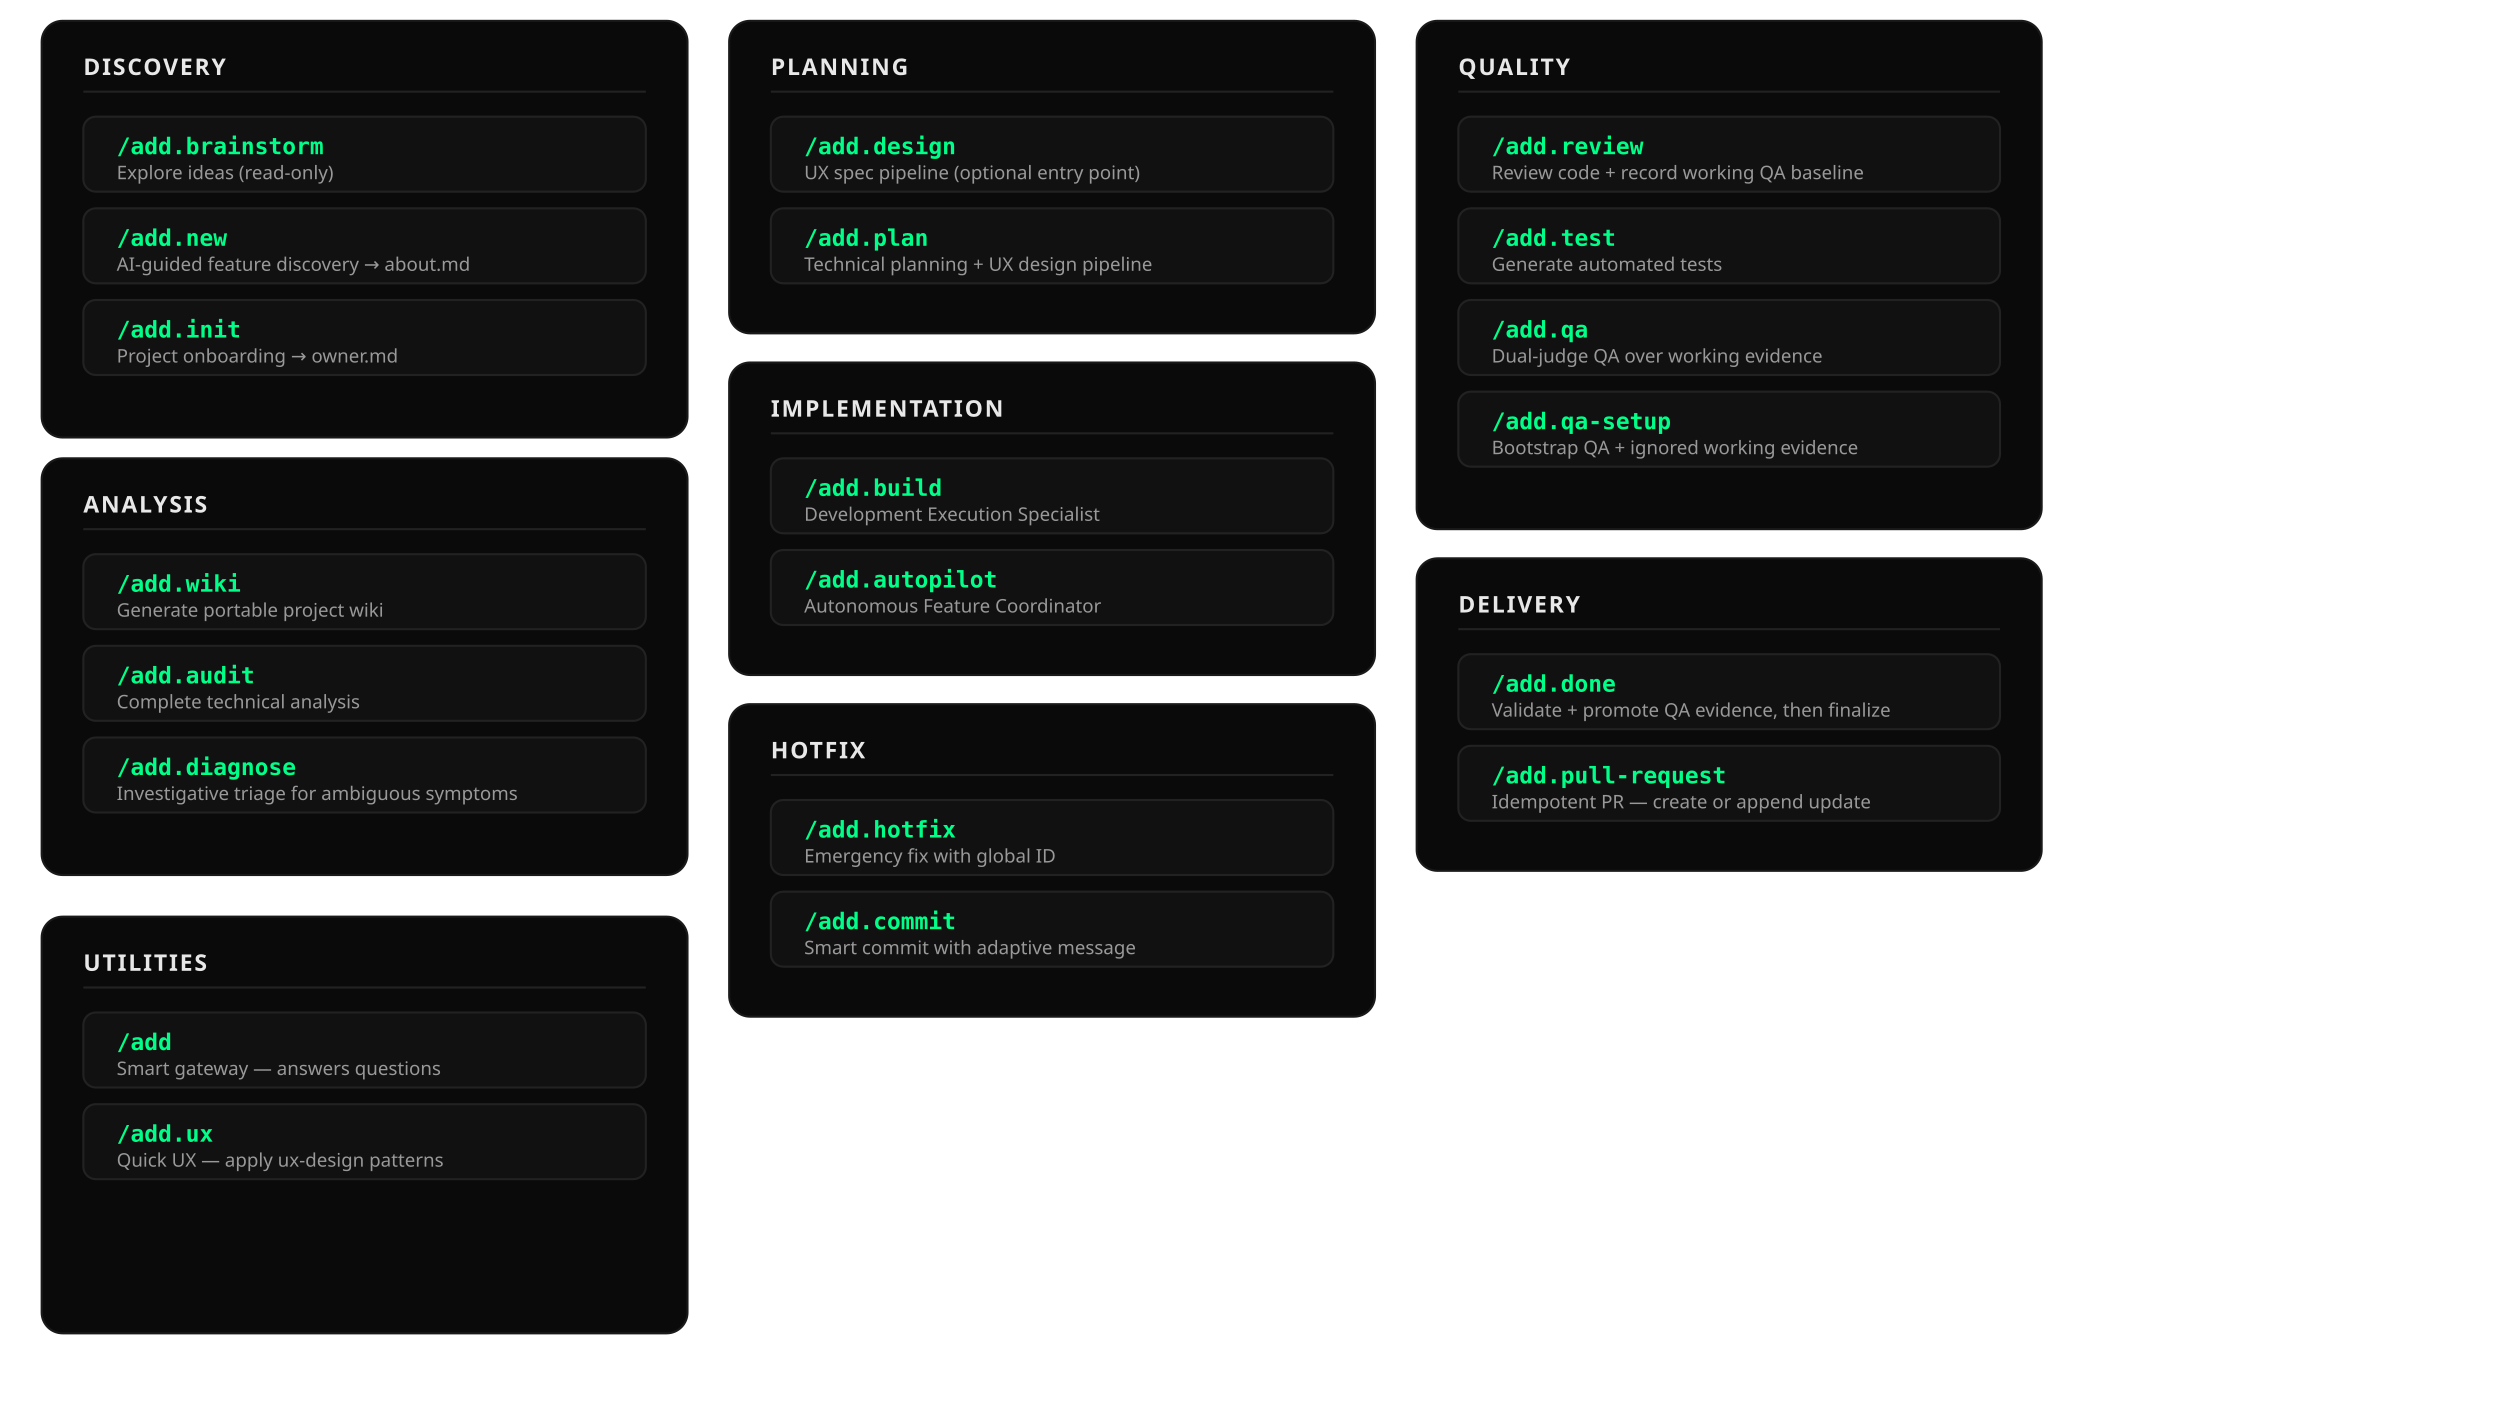
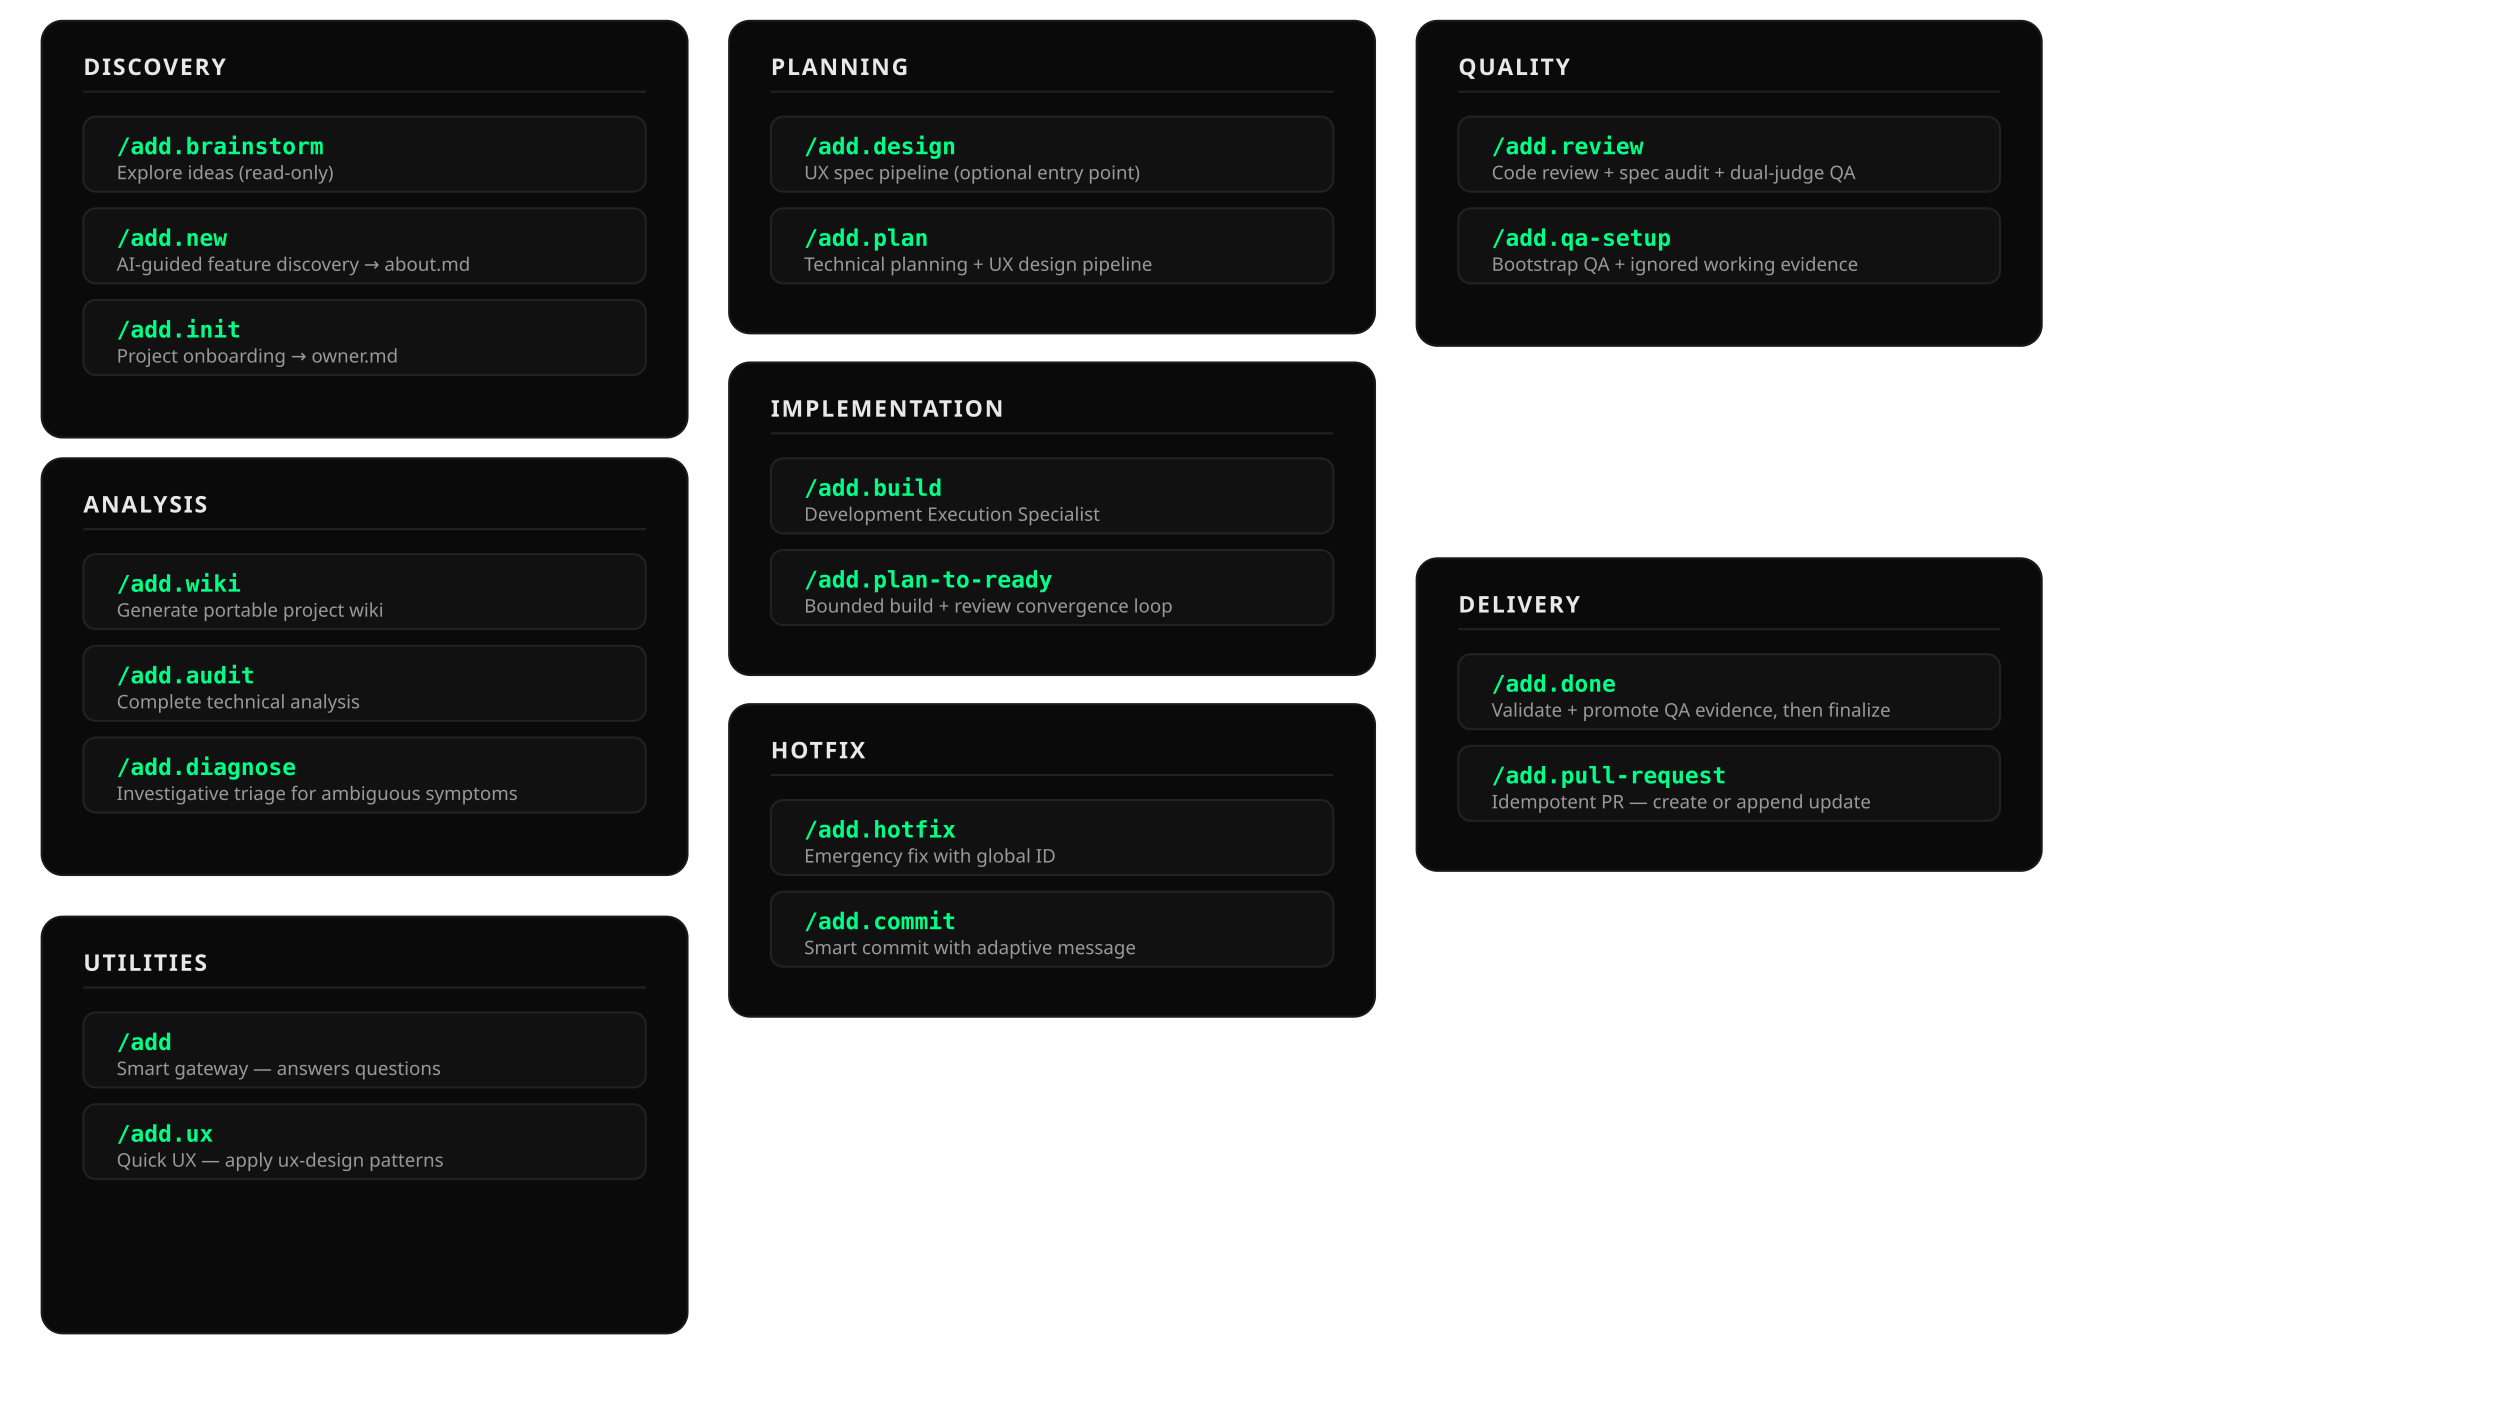
<svg xmlns="http://www.w3.org/2000/svg" viewBox="0 0 1200 680" fill="none">
  <style>
    .cat-label { fill: #e8e8e8; font-family: 'Syne', sans-serif; font-size: 13px; font-weight: 700; }
    .cat-line { stroke: #222; stroke-width: 1; }
    .cmd-box { fill: #111; stroke: #222; stroke-width: 1; rx: 6; }
    .cmd-name { fill: #00ff88; font-family: 'JetBrains Mono', monospace; font-size: 11px; font-weight: 600; }
    .cmd-desc { fill: #999; font-family: 'Outfit', sans-serif; font-size: 9px; }
    .group-bg { fill: #0a0a0a; stroke: #1a1a1a; stroke-width: 1; rx: 10; }
    .group-title { fill: #e8e8e8; font-family: 'Syne', sans-serif; font-size: 11px; font-weight: 800; letter-spacing: 0.08em; }
  </style>
  <rect x="20" y="10" width="310" height="200" class="group-bg" />
  <text x="40" y="36" class="group-title">DISCOVERY</text>
  <line x1="40" y1="44" x2="310" y2="44" class="cat-line" />
  <rect x="40" y="56" width="270" height="36" class="cmd-box" />
  <text x="56" y="74" class="cmd-name">/add.brainstorm</text>
  <text x="56" y="86" class="cmd-desc">Explore ideas (read-only)</text>
  <rect x="40" y="100" width="270" height="36" class="cmd-box" />
  <text x="56" y="118" class="cmd-name">/add.new</text>
  <text x="56" y="130" class="cmd-desc">AI-guided feature discovery → about.md</text>
  <rect x="40" y="144" width="270" height="36" class="cmd-box" />
  <text x="56" y="162" class="cmd-name">/add.init</text>
  <text x="56" y="174" class="cmd-desc">Project onboarding → owner.md</text>
  <rect x="20" y="220" width="310" height="200" class="group-bg" />
  <text x="40" y="246" class="group-title">ANALYSIS</text>
  <line x1="40" y1="254" x2="310" y2="254" class="cat-line" />
  <rect x="40" y="266" width="270" height="36" class="cmd-box" />
  <text x="56" y="284" class="cmd-name">/add.wiki</text>
  <text x="56" y="296" class="cmd-desc">Generate portable project wiki</text>
  <rect x="40" y="310" width="270" height="36" class="cmd-box" />
  <text x="56" y="328" class="cmd-name">/add.audit</text>
  <text x="56" y="340" class="cmd-desc">Complete technical analysis</text>
  <rect x="40" y="354" width="270" height="36" class="cmd-box" />
  <text x="56" y="372" class="cmd-name">/add.diagnose</text>
  <text x="56" y="384" class="cmd-desc">Investigative triage for ambiguous symptoms</text>
  <rect x="350" y="10" width="310" height="150" class="group-bg" />
  <text x="370" y="36" class="group-title">PLANNING</text>
  <line x1="370" y1="44" x2="640" y2="44" class="cat-line" />
  <rect x="370" y="56" width="270" height="36" class="cmd-box" />
  <text x="386" y="74" class="cmd-name">/add.design</text>
  <text x="386" y="86" class="cmd-desc">UX spec pipeline (optional entry point)</text>
  <rect x="370" y="100" width="270" height="36" class="cmd-box" />
  <text x="386" y="118" class="cmd-name">/add.plan</text>
  <text x="386" y="130" class="cmd-desc">Technical planning + UX design pipeline</text>
  <rect x="350" y="174" width="310" height="150" class="group-bg" />
  <text x="370" y="200" class="group-title">IMPLEMENTATION</text>
  <line x1="370" y1="208" x2="640" y2="208" class="cat-line" />
  <rect x="370" y="220" width="270" height="36" class="cmd-box" />
  <text x="386" y="238" class="cmd-name">/add.build</text>
  <text x="386" y="250" class="cmd-desc">Development Execution Specialist</text>
  <rect x="370" y="264" width="270" height="36" class="cmd-box" />
-   <text x="386" y="282" class="cmd-name">/add.autopilot</text>
-   <text x="386" y="294" class="cmd-desc">Autonomous Feature Coordinator</text>
+   <text x="386" y="282" class="cmd-name">/add.plan-to-ready</text>
+   <text x="386" y="294" class="cmd-desc">Bounded build + review convergence loop</text>
  <rect x="350" y="338" width="310" height="150" class="group-bg" />
  <text x="370" y="364" class="group-title">HOTFIX</text>
  <line x1="370" y1="372" x2="640" y2="372" class="cat-line" />
  <rect x="370" y="384" width="270" height="36" class="cmd-box" />
  <text x="386" y="402" class="cmd-name">/add.hotfix</text>
  <text x="386" y="414" class="cmd-desc">Emergency fix with global ID</text>
  <rect x="370" y="428" width="270" height="36" class="cmd-box" />
  <text x="386" y="446" class="cmd-name">/add.commit</text>
  <text x="386" y="458" class="cmd-desc">Smart commit with adaptive message</text>
-   <rect x="680" y="10" width="300" height="244" class="group-bg" />
+   <rect x="680" y="10" width="300" height="156" class="group-bg" />
  <text x="700" y="36" class="group-title">QUALITY</text>
  <line x1="700" y1="44" x2="960" y2="44" class="cat-line" />
  <rect x="700" y="56" width="260" height="36" class="cmd-box" />
  <text x="716" y="74" class="cmd-name">/add.review</text>
-   <text x="716" y="86" class="cmd-desc">Review code + record working QA baseline</text>
+   <text x="716" y="86" class="cmd-desc">Code review + spec audit + dual-judge QA</text>
  <rect x="700" y="100" width="260" height="36" class="cmd-box" />
-   <text x="716" y="118" class="cmd-name">/add.test</text>
-   <text x="716" y="130" class="cmd-desc">Generate automated tests</text>
-   <rect x="700" y="144" width="260" height="36" class="cmd-box" />
-   <text x="716" y="162" class="cmd-name">/add.qa</text>
-   <text x="716" y="174" class="cmd-desc">Dual-judge QA over working evidence</text>
-   <rect x="700" y="188" width="260" height="36" class="cmd-box" />
-   <text x="716" y="206" class="cmd-name">/add.qa-setup</text>
-   <text x="716" y="218" class="cmd-desc">Bootstrap QA + ignored working evidence</text>
+   <text x="716" y="118" class="cmd-name">/add.qa-setup</text>
+   <text x="716" y="130" class="cmd-desc">Bootstrap QA + ignored working evidence</text>
  <rect x="680" y="268" width="300" height="150" class="group-bg" />
  <text x="700" y="294" class="group-title">DELIVERY</text>
  <line x1="700" y1="302" x2="960" y2="302" class="cat-line" />
  <rect x="700" y="314" width="260" height="36" class="cmd-box" />
  <text x="716" y="332" class="cmd-name">/add.done</text>
  <text x="716" y="344" class="cmd-desc">Validate + promote QA evidence, then finalize</text>
  <rect x="700" y="358" width="260" height="36" class="cmd-box" />
  <text x="716" y="376" class="cmd-name">/add.pull-request</text>
  <text x="716" y="388" class="cmd-desc">Idempotent PR — create or append update</text>
  <rect x="20" y="440" width="310" height="200" class="group-bg" />
  <text x="40" y="466" class="group-title">UTILITIES</text>
  <line x1="40" y1="474" x2="310" y2="474" class="cat-line" />
  <rect x="40" y="486" width="270" height="36" class="cmd-box" />
  <text x="56" y="504" class="cmd-name">/add</text>
  <text x="56" y="516" class="cmd-desc">Smart gateway — answers questions</text>
  <rect x="40" y="530" width="270" height="36" class="cmd-box" />
  <text x="56" y="548" class="cmd-name">/add.ux</text>
  <text x="56" y="560" class="cmd-desc">Quick UX — apply ux-design patterns</text>
</svg>
